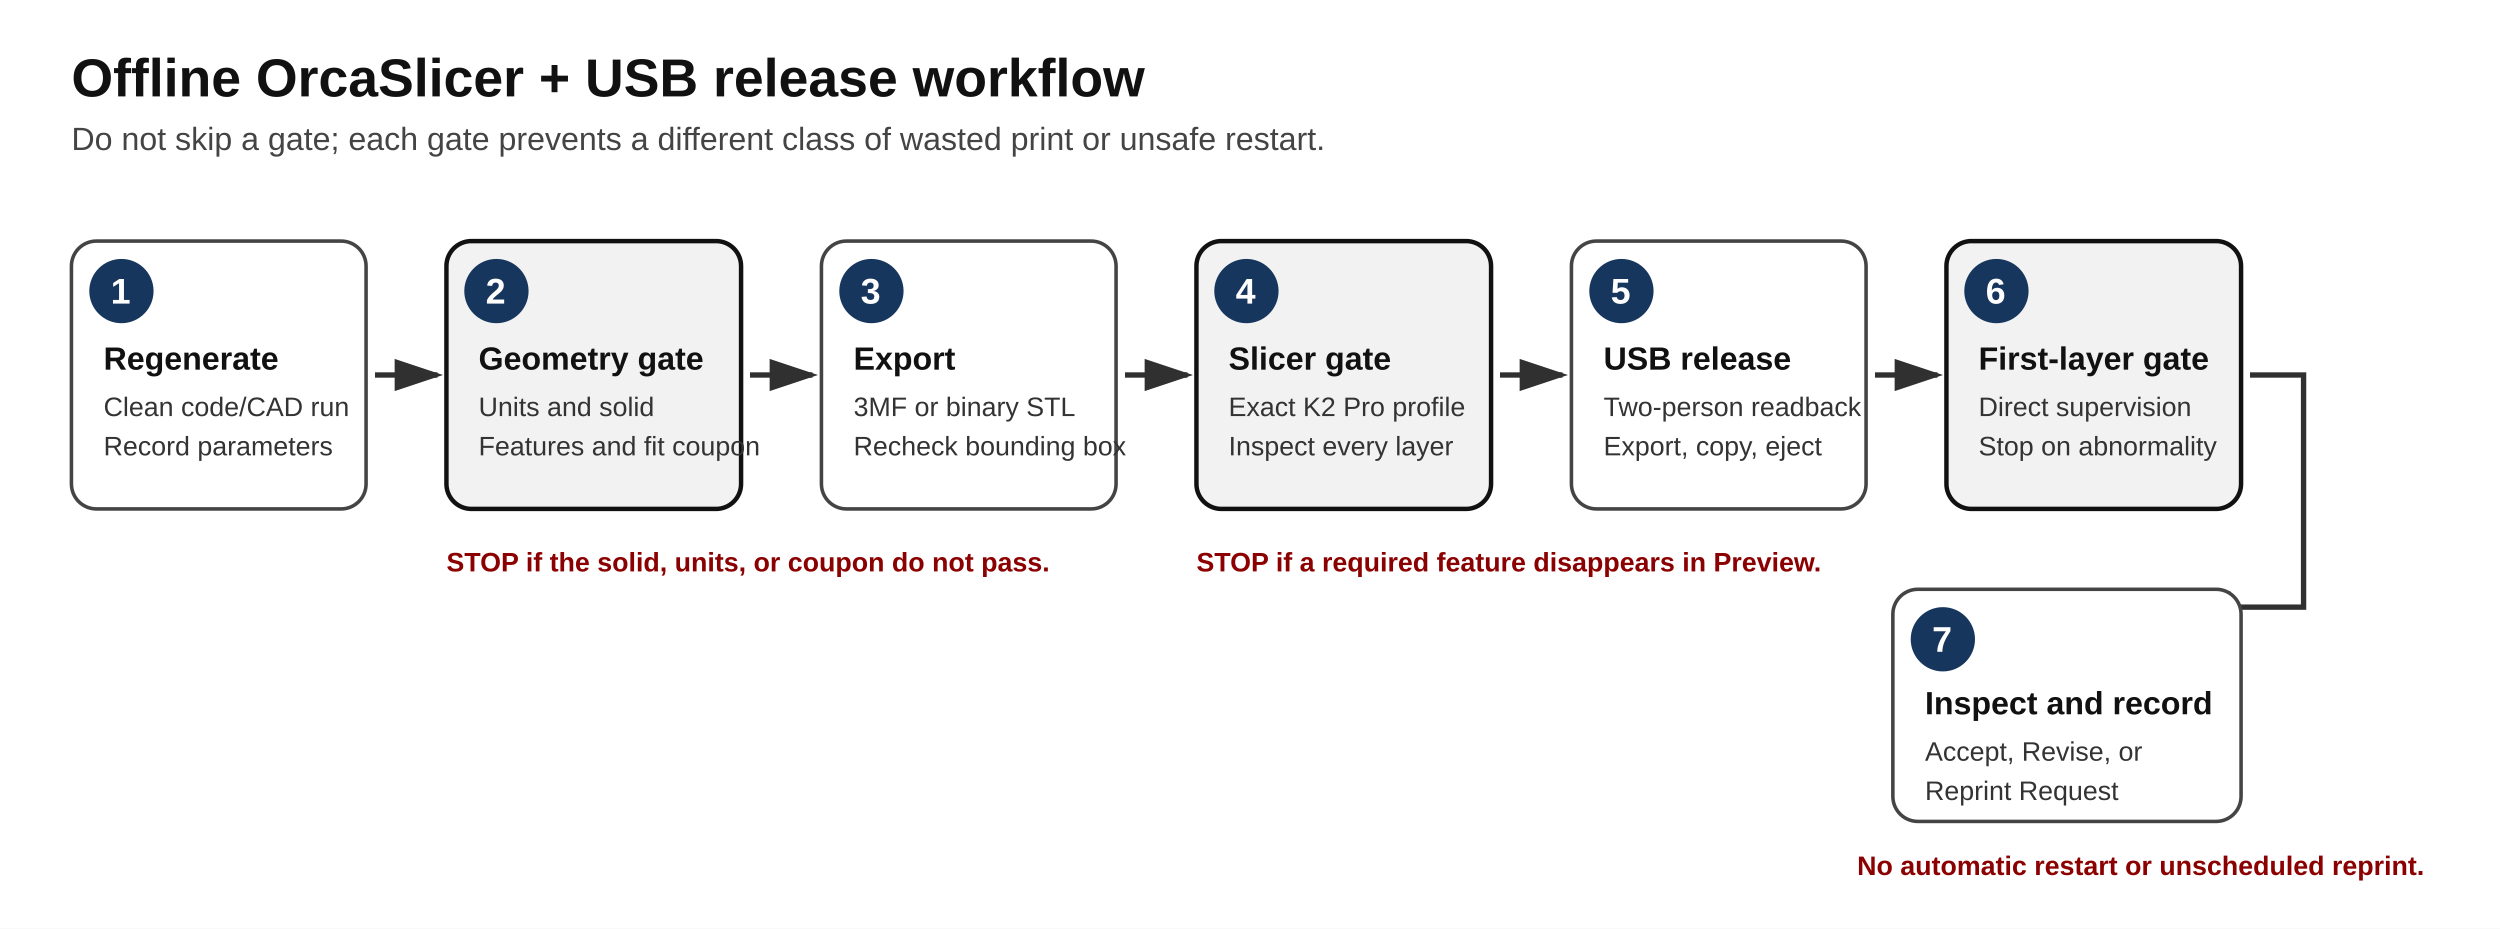
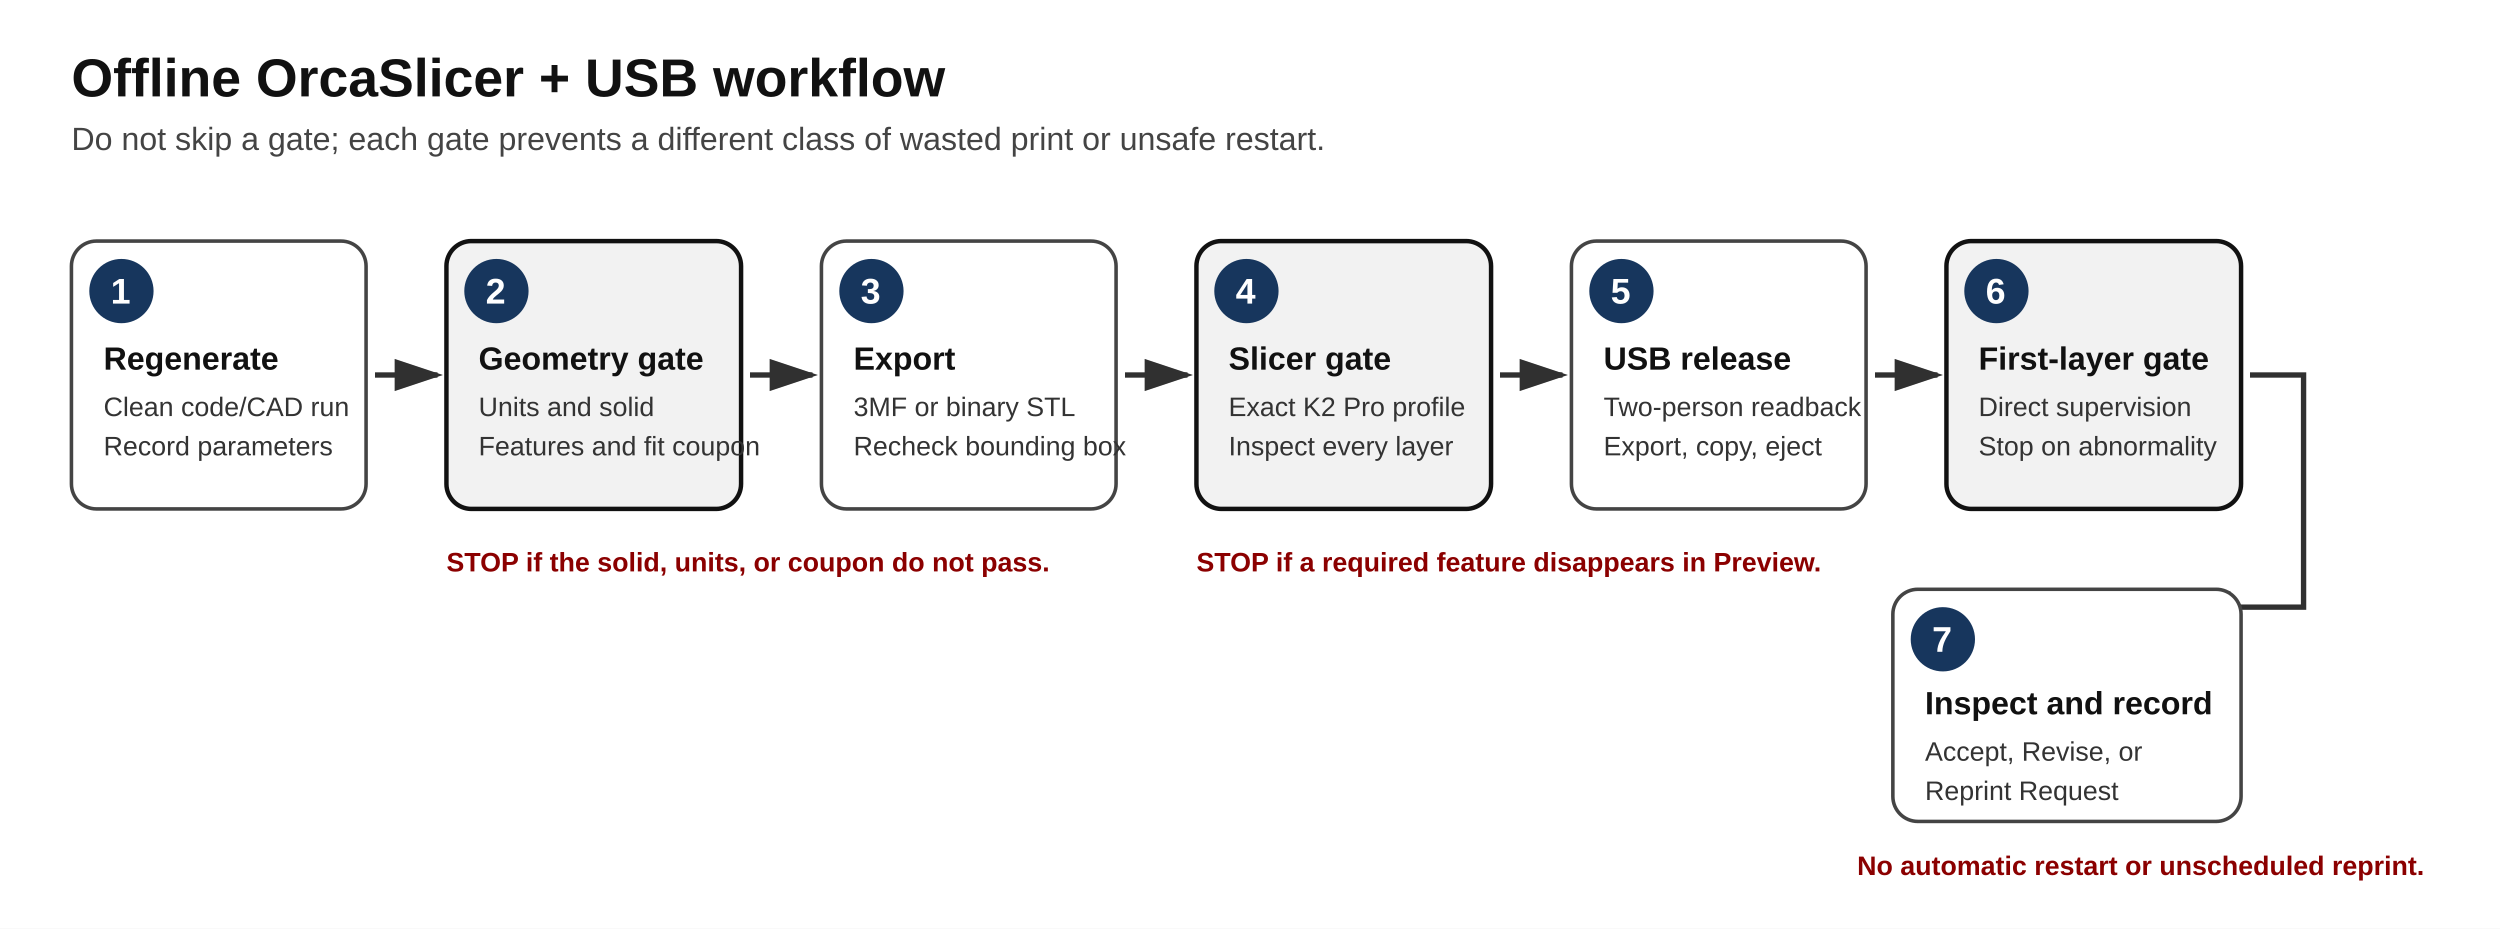
<svg xmlns="http://www.w3.org/2000/svg" width="1400" height="520" viewBox="0 0 1400 520" role="img" aria-labelledby="title desc">
  <defs>
    <marker id="arrow" markerWidth="10" markerHeight="10" refX="8" refY="3" orient="auto" markerUnits="strokeWidth">
      <path d="M0,0 L0,6 L9,3 z" fill="#303030" />
    </marker>
    <style>
      .title{font:700 30px Arial,sans-serif;fill:#111}.subtitle{font:18px Arial,sans-serif;fill:#444}
      .box{fill:#fff;stroke:#444;stroke-width:2;rx:14}.gate{fill:#f2f2f2;stroke:#111;stroke-width:2.5;rx:14}
      .num{font:700 20px Arial,sans-serif;fill:#fff}.label{font:700 18px Arial,sans-serif;fill:#111}.small{font:15px Arial,sans-serif;fill:#333}
      .arrow{stroke:#303030;stroke-width:3;fill:none;marker-end:url(#arrow)}.stop{font:700 15px Arial,sans-serif;fill:#8b0000}
    </style>
  </defs>
  <rect width="1400" height="520" fill="#ffffff" />
-   <text x="40" y="54" class="title">Offline OrcaSlicer + USB release workflow</text>
+   <text x="40" y="54" class="title">Offline OrcaSlicer + USB workflow</text>
  <text x="40" y="84" class="subtitle">Do not skip a gate; each gate prevents a different class of wasted print or unsafe restart.</text>
  <g transform="translate(40 135)">
    <rect class="box" width="165" height="150" />
    <circle cx="28" cy="28" r="18" fill="#17365d" />
    <text x="22" y="35" class="num">1</text>
    <text x="18" y="72" class="label">Regenerate</text>
    <text x="18" y="98" class="small">Clean code/CAD run</text>
    <text x="18" y="120" class="small">Record parameters</text>
  </g>
  <path class="arrow" d="M210 210 H245" />
  <g transform="translate(250 135)">
    <rect class="gate" width="165" height="150" />
    <circle cx="28" cy="28" r="18" fill="#17365d" />
    <text x="22" y="35" class="num">2</text>
    <text x="18" y="72" class="label">Geometry gate</text>
    <text x="18" y="98" class="small">Units and solid</text>
    <text x="18" y="120" class="small">Features and fit coupon</text>
  </g>
  <path class="arrow" d="M420 210 H455" />
  <g transform="translate(460 135)">
    <rect class="box" width="165" height="150" />
    <circle cx="28" cy="28" r="18" fill="#17365d" />
    <text x="22" y="35" class="num">3</text>
    <text x="18" y="72" class="label">Export</text>
    <text x="18" y="98" class="small">3MF or binary STL</text>
    <text x="18" y="120" class="small">Recheck bounding box</text>
  </g>
  <path class="arrow" d="M630 210 H665" />
  <g transform="translate(670 135)">
    <rect class="gate" width="165" height="150" />
    <circle cx="28" cy="28" r="18" fill="#17365d" />
    <text x="22" y="35" class="num">4</text>
    <text x="18" y="72" class="label">Slicer gate</text>
    <text x="18" y="98" class="small">Exact K2 Pro profile</text>
    <text x="18" y="120" class="small">Inspect every layer</text>
  </g>
  <path class="arrow" d="M840 210 H875" />
  <g transform="translate(880 135)">
    <rect class="box" width="165" height="150" />
    <circle cx="28" cy="28" r="18" fill="#17365d" />
    <text x="22" y="35" class="num">5</text>
    <text x="18" y="72" class="label">USB release</text>
    <text x="18" y="98" class="small">Two-person readback</text>
    <text x="18" y="120" class="small">Export, copy, eject</text>
  </g>
  <path class="arrow" d="M1050 210 H1085" />
  <g transform="translate(1090 135)">
    <rect class="gate" width="165" height="150" />
    <circle cx="28" cy="28" r="18" fill="#17365d" />
    <text x="22" y="35" class="num">6</text>
    <text x="18" y="72" class="label">First-layer gate</text>
    <text x="18" y="98" class="small">Direct supervision</text>
    <text x="18" y="120" class="small">Stop on abnormality</text>
  </g>
  <path class="arrow" d="M1260 210 H1290 V340 H1225" />
  <g transform="translate(1060 330)">
    <rect class="box" width="195" height="130" />
    <circle cx="28" cy="28" r="18" fill="#17365d" />
    <text x="22" y="35" class="num">7</text>
    <text x="18" y="70" class="label">Inspect and record</text>
    <text x="18" y="96" class="small">Accept, Revise, or</text>
    <text x="18" y="118" class="small">Reprint Request</text>
  </g>
  <text x="250" y="320" class="stop">STOP if the solid, units, or coupon do not pass.</text>
  <text x="670" y="320" class="stop">STOP if a required feature disappears in Preview.</text>
  <text x="1040" y="490" class="stop">No automatic restart or unscheduled reprint.</text>
</svg>
